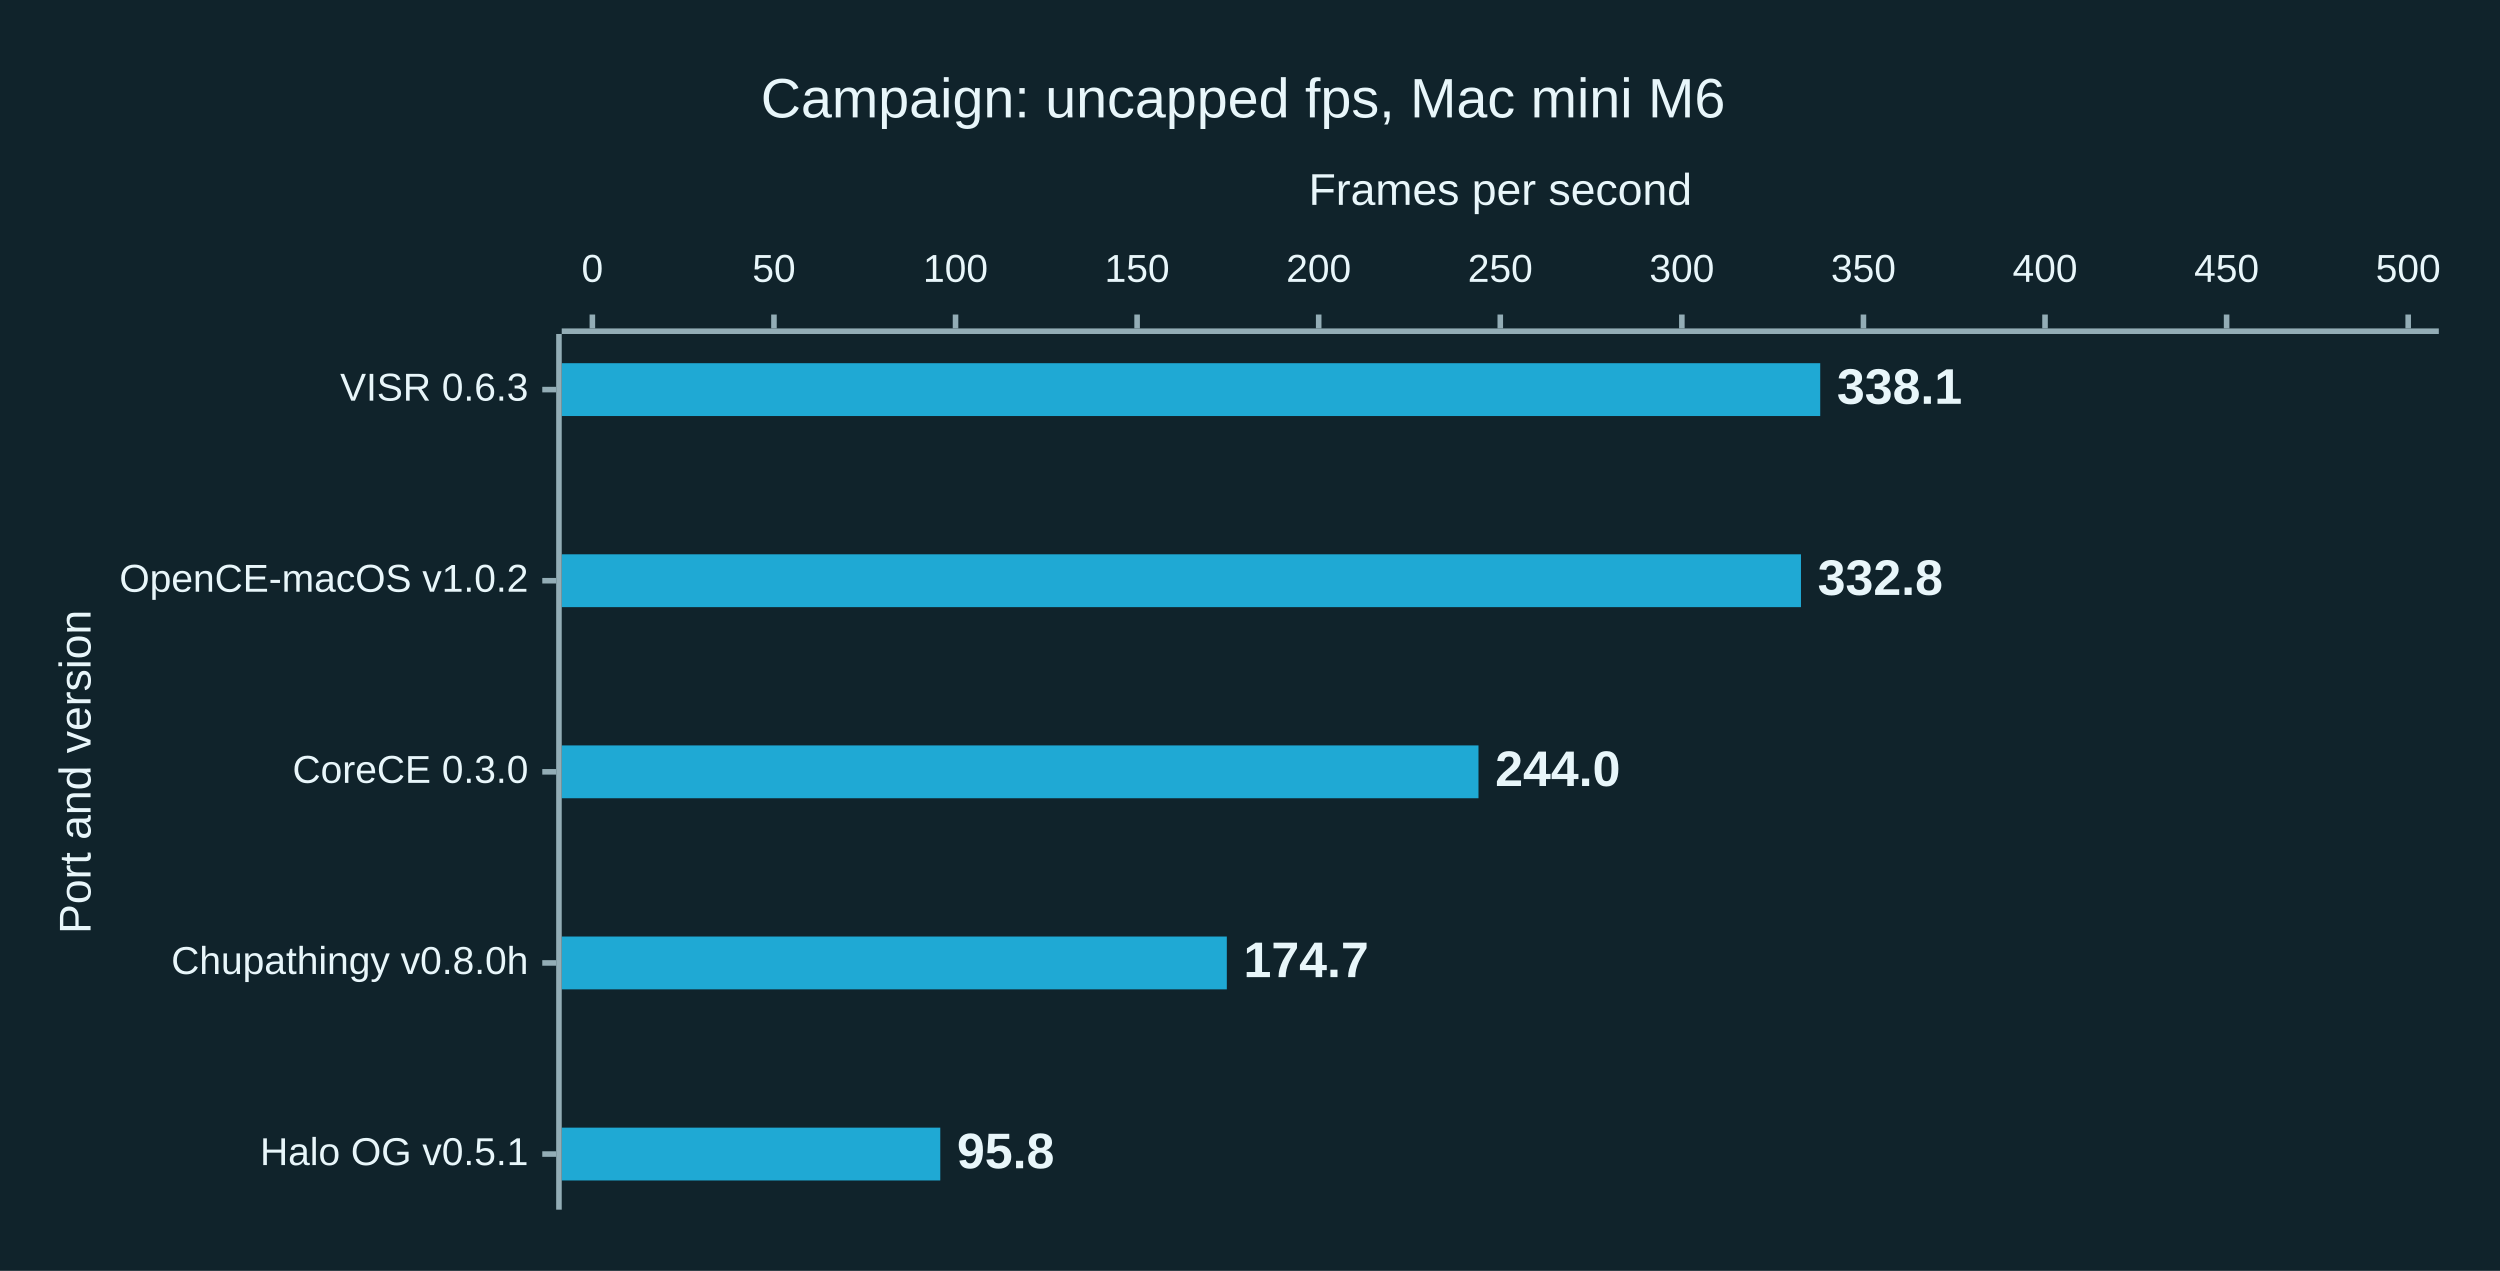
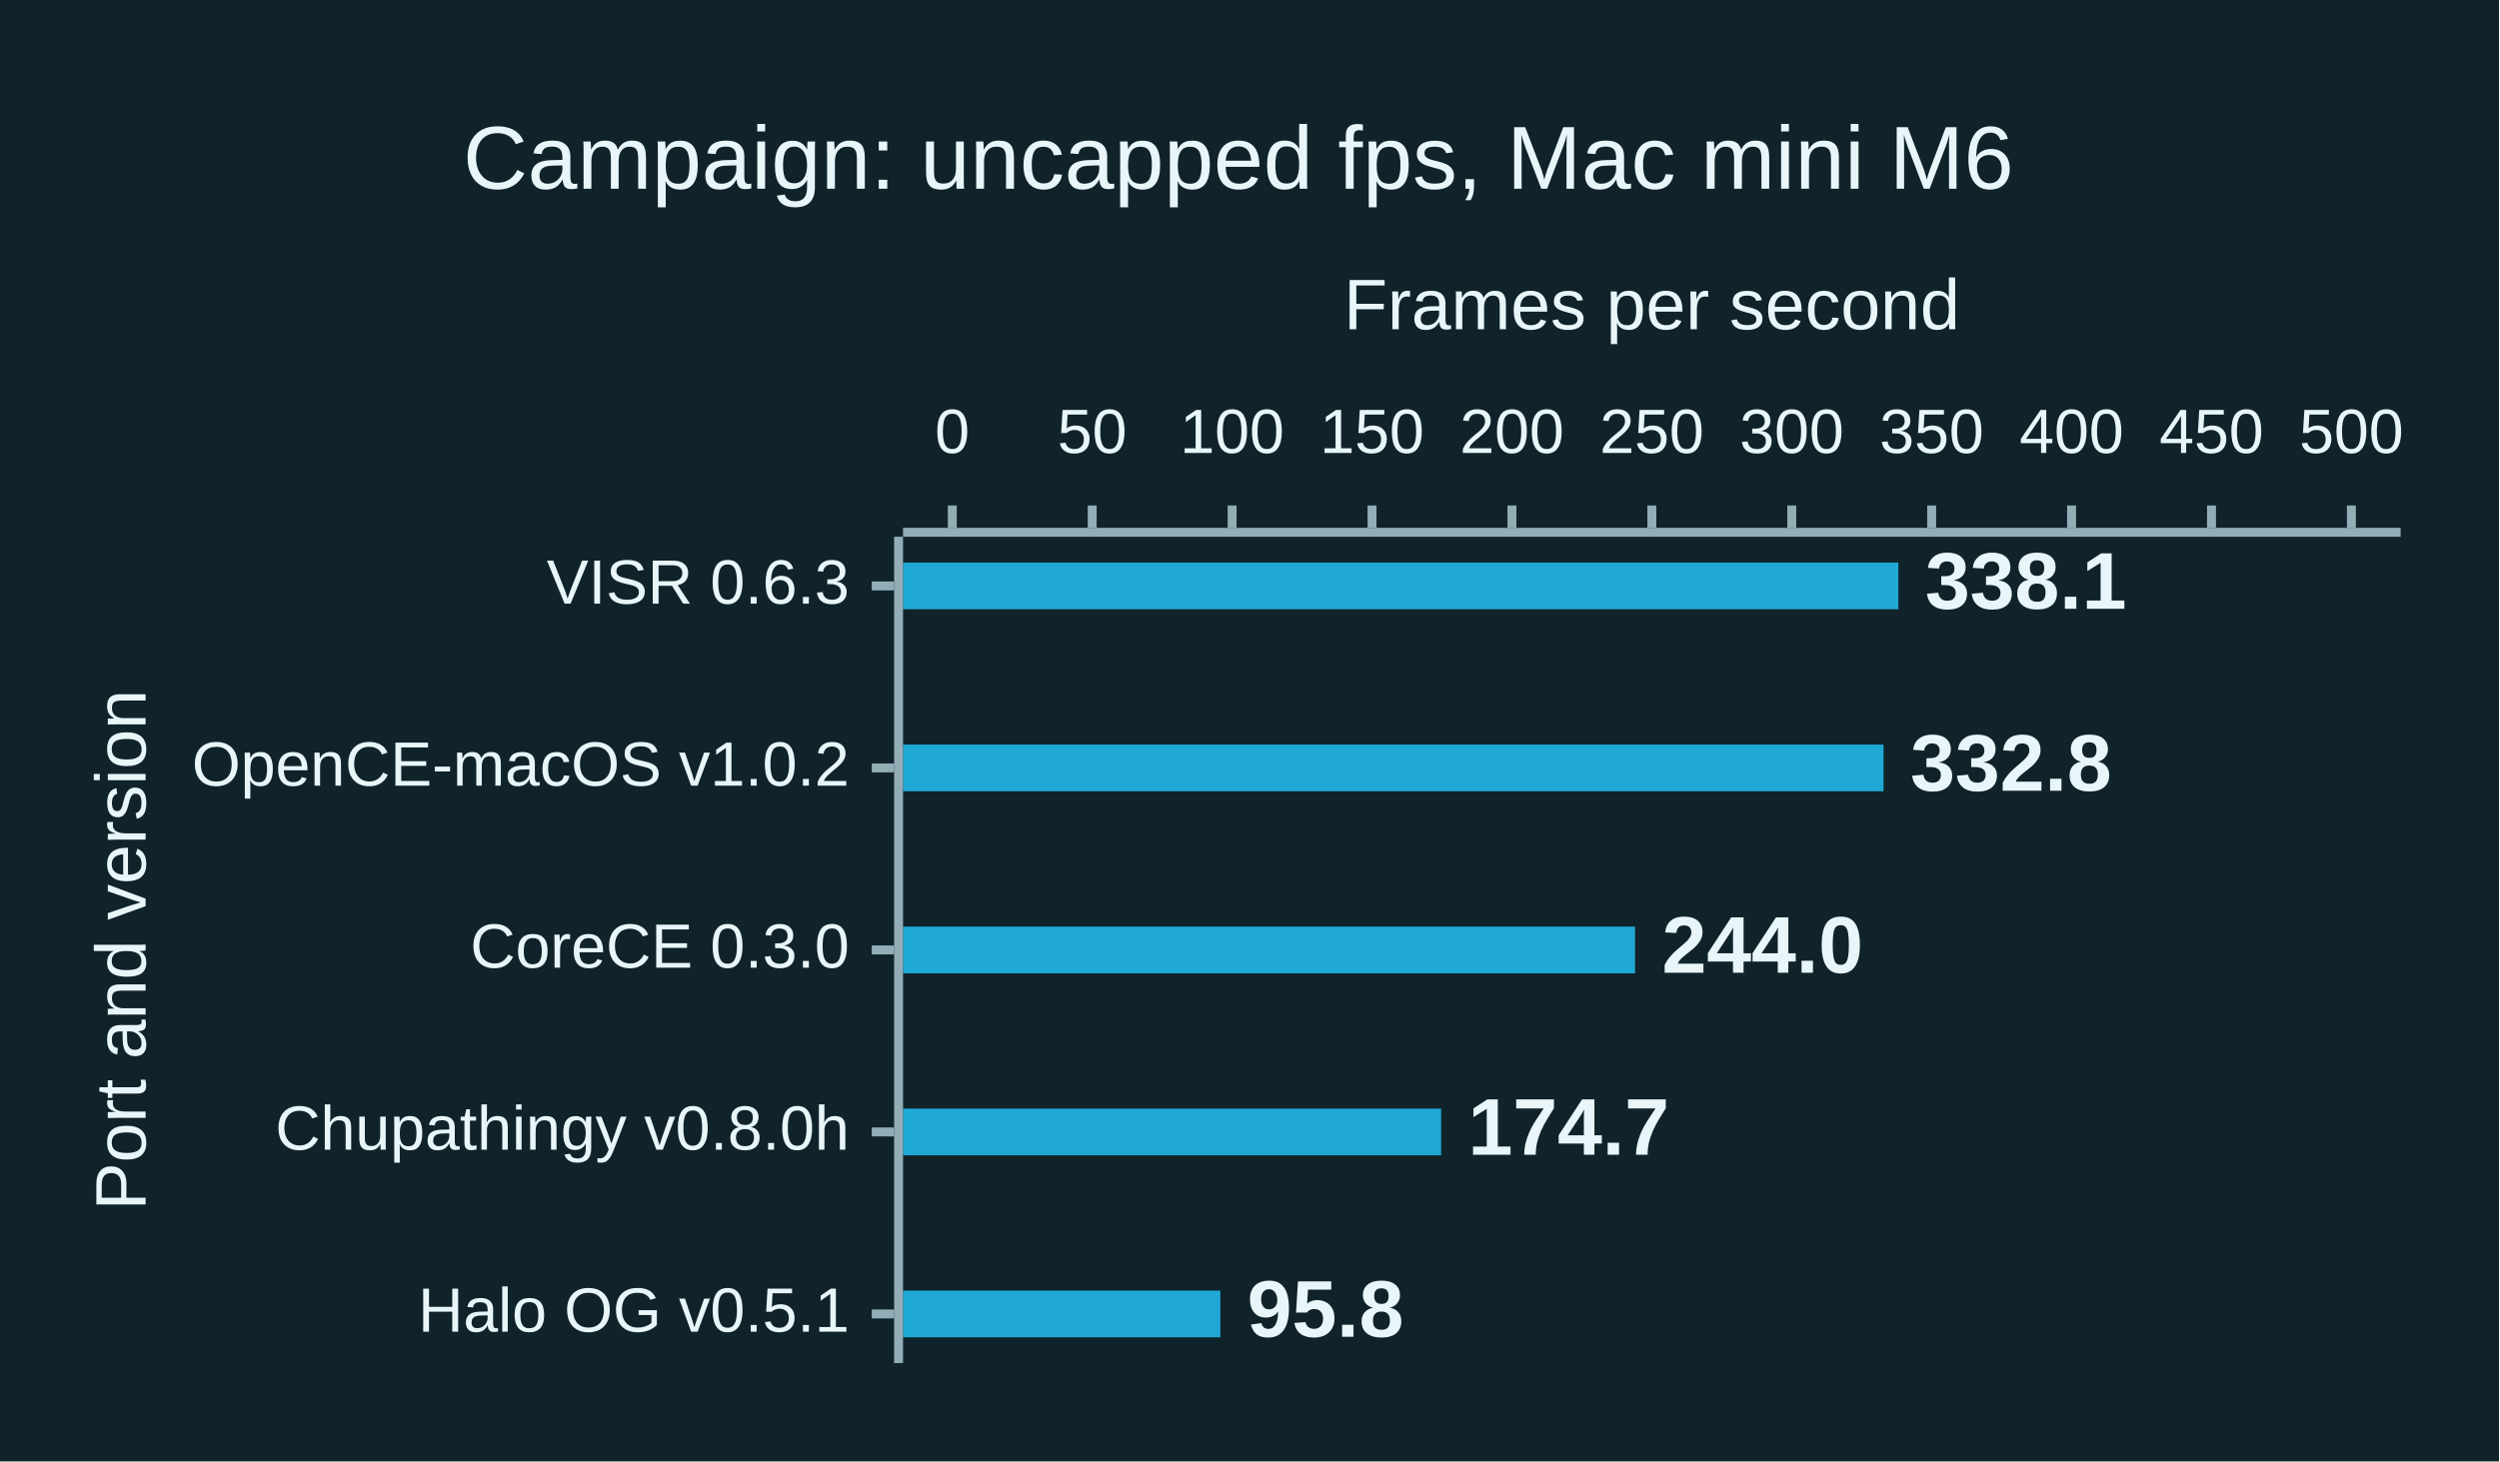
- <svg xmlns="http://www.w3.org/2000/svg" color="#e8f6fa" id="static" width="100%" style="max-width: 899px;" viewBox="-17 -15 899 457" role="graphics-document document" aria-roledescription="xychart">
+ <svg xmlns="http://www.w3.org/2000/svg" color="#e8f6fa" id="static" width="100%" style="max-width: 559px;" viewBox="-17 -15 559 327" role="graphics-document document" aria-roledescription="xychart">
  <style>#static{font-family:"trebuchet ms",verdana,arial,sans-serif;font-size:16px;fill:#333;}@keyframes edge-animation-frame{from{stroke-dashoffset:0;}}@keyframes dash{to{stroke-dashoffset:0;}}#static .edge-animation-slow{stroke-dasharray:9,5!important;stroke-dashoffset:900;animation:dash 50s linear infinite;stroke-linecap:round;}#static .edge-animation-fast{stroke-dasharray:9,5!important;stroke-dashoffset:900;animation:dash 20s linear infinite;stroke-linecap:round;}#static .error-icon{fill:hsl(220.588, 100%, 98.333%);}#static .error-text{fill:rgb(8.5, 5.75, 0);stroke:rgb(8.5, 5.75, 0);}#static .edge-thickness-normal{stroke-width:1px;}#static .edge-thickness-thick{stroke-width:3.5px;}#static .edge-pattern-solid{stroke-dasharray:0;}#static .edge-thickness-invisible{stroke-width:0;fill:none;}#static .edge-pattern-dashed{stroke-dasharray:3;}#static .edge-pattern-dotted{stroke-dasharray:2;}#static .marker{fill:#0b0b0b;stroke:#0b0b0b;}#static .marker.cross{stroke:#0b0b0b;}#static svg{font-family:"trebuchet ms",verdana,arial,sans-serif;font-size:16px;}#static p{margin:0;}#static :root{--mermaid-font-family:"trebuchet ms",verdana,arial,sans-serif;}</style>
  <g />
  <g class="main">
-     <rect width="899" height="457" class="background" fill="#10232b" x="-17" y="-15" />
+     <rect width="559" height="327" class="background" fill="#10232b" x="-17" y="-15" />
    <g class="chart-title">
-       <text x="0" y="0" fill="#e8f6fa" font-size="20" dominant-baseline="middle" text-anchor="middle" transform="translate(430, 21.55078) rotate(0)">Campaign: uncapped fps, Mac mini M6</text>
+       <text x="0" y="0" fill="#e8f6fa" font-size="20" dominant-baseline="middle" text-anchor="middle" transform="translate(260, 21.55078) rotate(0)">Campaign: uncapped fps, Mac mini M6</text>
    </g>
    <g class="plot">
      <g class="bar-plot-0">
-         <rect x="185" y="115.602" width="452.553" height="19" fill="#1fa9d4" stroke="#1fa9d4" stroke-width="0" />
-         <rect x="185" y="184.326" width="445.632" height="19" fill="#1fa9d4" stroke="#1fa9d4" stroke-width="0" />
-         <rect x="185" y="253.051" width="329.664" height="19" fill="#1fa9d4" stroke="#1fa9d4" stroke-width="0" />
-         <rect x="185" y="321.775" width="239.163" height="19" fill="#1fa9d4" stroke="#1fa9d4" stroke-width="0" />
-         <rect x="185" y="390.5" width="136.124" height="19" fill="#1fa9d4" stroke="#1fa9d4" stroke-width="0" />
+         <rect x="185" y="110.877" width="222.645" height="10.45" fill="#1fa9d4" stroke="#1fa9d4" stroke-width="0" />
+         <rect x="185" y="151.601" width="219.328" height="10.45" fill="#1fa9d4" stroke="#1fa9d4" stroke-width="0" />
+         <rect x="185" y="192.326" width="163.744" height="10.45" fill="#1fa9d4" stroke="#1fa9d4" stroke-width="0" />
+         <rect x="185" y="233.05" width="120.367" height="10.45" fill="#1fa9d4" stroke="#1fa9d4" stroke-width="0" />
+         <rect x="185" y="273.775" width="70.98" height="10.45" fill="#1fa9d4" stroke="#1fa9d4" stroke-width="0" />
      </g>
-       <text x="643.553" y="125.102" dominant-baseline="middle" fill="currentColor" font-size="18" font-weight="600" class="bar-value">338.1</text>
-       <text x="636.632" y="193.826" dominant-baseline="middle" fill="currentColor" font-size="18" font-weight="600" class="bar-value">332.8</text>
-       <text x="520.664" y="262.551" dominant-baseline="middle" fill="currentColor" font-size="18" font-weight="600" class="bar-value">244.0</text>
-       <text x="430.163" y="331.275" dominant-baseline="middle" fill="currentColor" font-size="18" font-weight="600" class="bar-value">174.7</text>
-       <text x="327.124" y="400" dominant-baseline="middle" fill="currentColor" font-size="18" font-weight="600" class="bar-value">95.8</text>
+       <text x="413.645" y="116.102" dominant-baseline="middle" fill="currentColor" font-size="18" font-weight="600" class="bar-value">338.1</text>
+       <text x="410.328" y="156.826" dominant-baseline="middle" fill="currentColor" font-size="18" font-weight="600" class="bar-value">332.8</text>
+       <text x="354.744" y="197.551" dominant-baseline="middle" fill="currentColor" font-size="18" font-weight="600" class="bar-value">244.0</text>
+       <text x="311.367" y="238.275" dominant-baseline="middle" fill="currentColor" font-size="18" font-weight="600" class="bar-value">174.7</text>
+       <text x="261.98" y="279" dominant-baseline="middle" fill="currentColor" font-size="18" font-weight="600" class="bar-value">95.8</text>
    </g>
    <g class="left-axis">
      <g class="axisl-line">
-         <path d="M 184,105.102 L 184,420" fill="none" stroke="#93adb6" stroke-width="2" />
+         <path d="M 184,105.102 L 184,290" fill="none" stroke="#93adb6" stroke-width="2" />
      </g>
      <g class="label">
-         <text x="0" y="0" fill="#e8f6fa" font-size="14" dominant-baseline="middle" text-anchor="end" transform="translate(173, 125.1016) rotate(0)">VISR 0.6.3</text>
-         <text x="0" y="0" fill="#e8f6fa" font-size="14" dominant-baseline="middle" text-anchor="end" transform="translate(173, 193.8262) rotate(0)">OpenCE-macOS v1.0.2</text>
-         <text x="0" y="0" fill="#e8f6fa" font-size="14" dominant-baseline="middle" text-anchor="end" transform="translate(173, 262.5508) rotate(0)">CoreCE 0.3.0</text>
-         <text x="0" y="0" fill="#e8f6fa" font-size="14" dominant-baseline="middle" text-anchor="end" transform="translate(173, 331.2754) rotate(0)">Chupathingy v0.8.0h</text>
-         <text x="0" y="0" fill="#e8f6fa" font-size="14" dominant-baseline="middle" text-anchor="end" transform="translate(173, 400) rotate(0)">Halo OG v0.5.1</text>
+         <text x="0" y="0" fill="#e8f6fa" font-size="14" dominant-baseline="middle" text-anchor="end" transform="translate(173, 116.1016) rotate(0)">VISR 0.6.3</text>
+         <text x="0" y="0" fill="#e8f6fa" font-size="14" dominant-baseline="middle" text-anchor="end" transform="translate(173, 156.8262) rotate(0)">OpenCE-macOS v1.0.2</text>
+         <text x="0" y="0" fill="#e8f6fa" font-size="14" dominant-baseline="middle" text-anchor="end" transform="translate(173, 197.5508) rotate(0)">CoreCE 0.3.0</text>
+         <text x="0" y="0" fill="#e8f6fa" font-size="14" dominant-baseline="middle" text-anchor="end" transform="translate(173, 238.2754) rotate(0)">Chupathingy v0.8.0h</text>
+         <text x="0" y="0" fill="#e8f6fa" font-size="14" dominant-baseline="middle" text-anchor="end" transform="translate(173, 279) rotate(0)">Halo OG v0.5.1</text>
      </g>
      <g class="ticks">
-         <path d="M 183,125.102 L 178,125.102" fill="none" stroke="#93adb6" stroke-width="2" />
-         <path d="M 183,193.826 L 178,193.826" fill="none" stroke="#93adb6" stroke-width="2" />
-         <path d="M 183,262.551 L 178,262.551" fill="none" stroke="#93adb6" stroke-width="2" />
-         <path d="M 183,331.275 L 178,331.275" fill="none" stroke="#93adb6" stroke-width="2" />
-         <path d="M 183,400 L 178,400" fill="none" stroke="#93adb6" stroke-width="2" />
+         <path d="M 183,116.102 L 178,116.102" fill="none" stroke="#93adb6" stroke-width="2" />
+         <path d="M 183,156.826 L 178,156.826" fill="none" stroke="#93adb6" stroke-width="2" />
+         <path d="M 183,197.551 L 178,197.551" fill="none" stroke="#93adb6" stroke-width="2" />
+         <path d="M 183,238.275 L 178,238.275" fill="none" stroke="#93adb6" stroke-width="2" />
+         <path d="M 183,279 L 178,279" fill="none" stroke="#93adb6" stroke-width="2" />
      </g>
      <g class="title">
-         <text x="0" y="0" fill="#e8f6fa" font-size="16" dominant-baseline="text-before-edge" text-anchor="middle" transform="translate(5, 262.5508) rotate(270)">Port and version</text>
+         <text x="0" y="0" fill="#e8f6fa" font-size="16" dominant-baseline="text-before-edge" text-anchor="middle" transform="translate(5, 197.5508) rotate(270)">Port and version</text>
      </g>
    </g>
    <g class="top-axis">
      <g class="axis-line">
-         <path d="M 185,104.102 L 860,104.102" fill="none" stroke="#93adb6" stroke-width="2" />
+         <path d="M 185,104.102 L 520,104.102" fill="none" stroke="#93adb6" stroke-width="2" />
      </g>
      <g class="label">
        <text x="0" y="0" fill="#e8f6fa" font-size="14" dominant-baseline="text-before-edge" text-anchor="middle" transform="translate(196.0156, 77.10156) rotate(0)">0</text>
-         <text x="0" y="0" fill="#e8f6fa" font-size="14" dominant-baseline="text-before-edge" text-anchor="middle" transform="translate(261.3125, 77.10156) rotate(0)">50</text>
-         <text x="0" y="0" fill="#e8f6fa" font-size="14" dominant-baseline="text-before-edge" text-anchor="middle" transform="translate(326.6094, 77.10156) rotate(0)">100</text>
-         <text x="0" y="0" fill="#e8f6fa" font-size="14" dominant-baseline="text-before-edge" text-anchor="middle" transform="translate(391.9063, 77.10156) rotate(0)">150</text>
-         <text x="0" y="0" fill="#e8f6fa" font-size="14" dominant-baseline="text-before-edge" text-anchor="middle" transform="translate(457.2031, 77.10156) rotate(0)">200</text>
-         <text x="0" y="0" fill="#e8f6fa" font-size="14" dominant-baseline="text-before-edge" text-anchor="middle" transform="translate(522.5, 77.10156) rotate(0)">250</text>
-         <text x="0" y="0" fill="#e8f6fa" font-size="14" dominant-baseline="text-before-edge" text-anchor="middle" transform="translate(587.7969, 77.10156) rotate(0)">300</text>
-         <text x="0" y="0" fill="#e8f6fa" font-size="14" dominant-baseline="text-before-edge" text-anchor="middle" transform="translate(653.0938, 77.10156) rotate(0)">350</text>
-         <text x="0" y="0" fill="#e8f6fa" font-size="14" dominant-baseline="text-before-edge" text-anchor="middle" transform="translate(718.3906, 77.10156) rotate(0)">400</text>
-         <text x="0" y="0" fill="#e8f6fa" font-size="14" dominant-baseline="text-before-edge" text-anchor="middle" transform="translate(783.6875, 77.10156) rotate(0)">450</text>
-         <text x="0" y="0" fill="#e8f6fa" font-size="14" dominant-baseline="text-before-edge" text-anchor="middle" transform="translate(848.9844, 77.10156) rotate(0)">500</text>
+         <text x="0" y="0" fill="#e8f6fa" font-size="14" dominant-baseline="text-before-edge" text-anchor="middle" transform="translate(227.3125, 77.10156) rotate(0)">50</text>
+         <text x="0" y="0" fill="#e8f6fa" font-size="14" dominant-baseline="text-before-edge" text-anchor="middle" transform="translate(258.6094, 77.10156) rotate(0)">100</text>
+         <text x="0" y="0" fill="#e8f6fa" font-size="14" dominant-baseline="text-before-edge" text-anchor="middle" transform="translate(289.9063, 77.10156) rotate(0)">150</text>
+         <text x="0" y="0" fill="#e8f6fa" font-size="14" dominant-baseline="text-before-edge" text-anchor="middle" transform="translate(321.2031, 77.10156) rotate(0)">200</text>
+         <text x="0" y="0" fill="#e8f6fa" font-size="14" dominant-baseline="text-before-edge" text-anchor="middle" transform="translate(352.5, 77.10156) rotate(0)">250</text>
+         <text x="0" y="0" fill="#e8f6fa" font-size="14" dominant-baseline="text-before-edge" text-anchor="middle" transform="translate(383.7969, 77.10156) rotate(0)">300</text>
+         <text x="0" y="0" fill="#e8f6fa" font-size="14" dominant-baseline="text-before-edge" text-anchor="middle" transform="translate(415.0938, 77.10156) rotate(0)">350</text>
+         <text x="0" y="0" fill="#e8f6fa" font-size="14" dominant-baseline="text-before-edge" text-anchor="middle" transform="translate(446.3906, 77.10156) rotate(0)">400</text>
+         <text x="0" y="0" fill="#e8f6fa" font-size="14" dominant-baseline="text-before-edge" text-anchor="middle" transform="translate(477.6875, 77.10156) rotate(0)">450</text>
+         <text x="0" y="0" fill="#e8f6fa" font-size="14" dominant-baseline="text-before-edge" text-anchor="middle" transform="translate(508.9844, 77.10156) rotate(0)">500</text>
      </g>
      <g class="ticks">
        <path d="M 196.016,103.102 L 196.016,98.102" fill="none" stroke="#93adb6" stroke-width="2" />
-         <path d="M 261.313,103.102 L 261.313,98.102" fill="none" stroke="#93adb6" stroke-width="2" />
-         <path d="M 326.609,103.102 L 326.609,98.102" fill="none" stroke="#93adb6" stroke-width="2" />
-         <path d="M 391.906,103.102 L 391.906,98.102" fill="none" stroke="#93adb6" stroke-width="2" />
-         <path d="M 457.203,103.102 L 457.203,98.102" fill="none" stroke="#93adb6" stroke-width="2" />
-         <path d="M 522.5,103.102 L 522.5,98.102" fill="none" stroke="#93adb6" stroke-width="2" />
-         <path d="M 587.797,103.102 L 587.797,98.102" fill="none" stroke="#93adb6" stroke-width="2" />
-         <path d="M 653.094,103.102 L 653.094,98.102" fill="none" stroke="#93adb6" stroke-width="2" />
-         <path d="M 718.391,103.102 L 718.391,98.102" fill="none" stroke="#93adb6" stroke-width="2" />
-         <path d="M 783.688,103.102 L 783.688,98.102" fill="none" stroke="#93adb6" stroke-width="2" />
-         <path d="M 848.984,103.102 L 848.984,98.102" fill="none" stroke="#93adb6" stroke-width="2" />
+         <path d="M 227.313,103.102 L 227.313,98.102" fill="none" stroke="#93adb6" stroke-width="2" />
+         <path d="M 258.609,103.102 L 258.609,98.102" fill="none" stroke="#93adb6" stroke-width="2" />
+         <path d="M 289.906,103.102 L 289.906,98.102" fill="none" stroke="#93adb6" stroke-width="2" />
+         <path d="M 321.203,103.102 L 321.203,98.102" fill="none" stroke="#93adb6" stroke-width="2" />
+         <path d="M 352.5,103.102 L 352.5,98.102" fill="none" stroke="#93adb6" stroke-width="2" />
+         <path d="M 383.797,103.102 L 383.797,98.102" fill="none" stroke="#93adb6" stroke-width="2" />
+         <path d="M 415.094,103.102 L 415.094,98.102" fill="none" stroke="#93adb6" stroke-width="2" />
+         <path d="M 446.391,103.102 L 446.391,98.102" fill="none" stroke="#93adb6" stroke-width="2" />
+         <path d="M 477.688,103.102 L 477.688,98.102" fill="none" stroke="#93adb6" stroke-width="2" />
+         <path d="M 508.984,103.102 L 508.984,98.102" fill="none" stroke="#93adb6" stroke-width="2" />
      </g>
      <g class="title">
-         <text x="0" y="0" fill="#e8f6fa" font-size="16" dominant-baseline="text-before-edge" text-anchor="middle" transform="translate(522.5, 48.10156) rotate(0)">Frames per second</text>
+         <text x="0" y="0" fill="#e8f6fa" font-size="16" dominant-baseline="text-before-edge" text-anchor="middle" transform="translate(352.5, 48.10156) rotate(0)">Frames per second</text>
      </g>
    </g>
  </g>
  <g class="mermaid-tmp-group" />
</svg>
